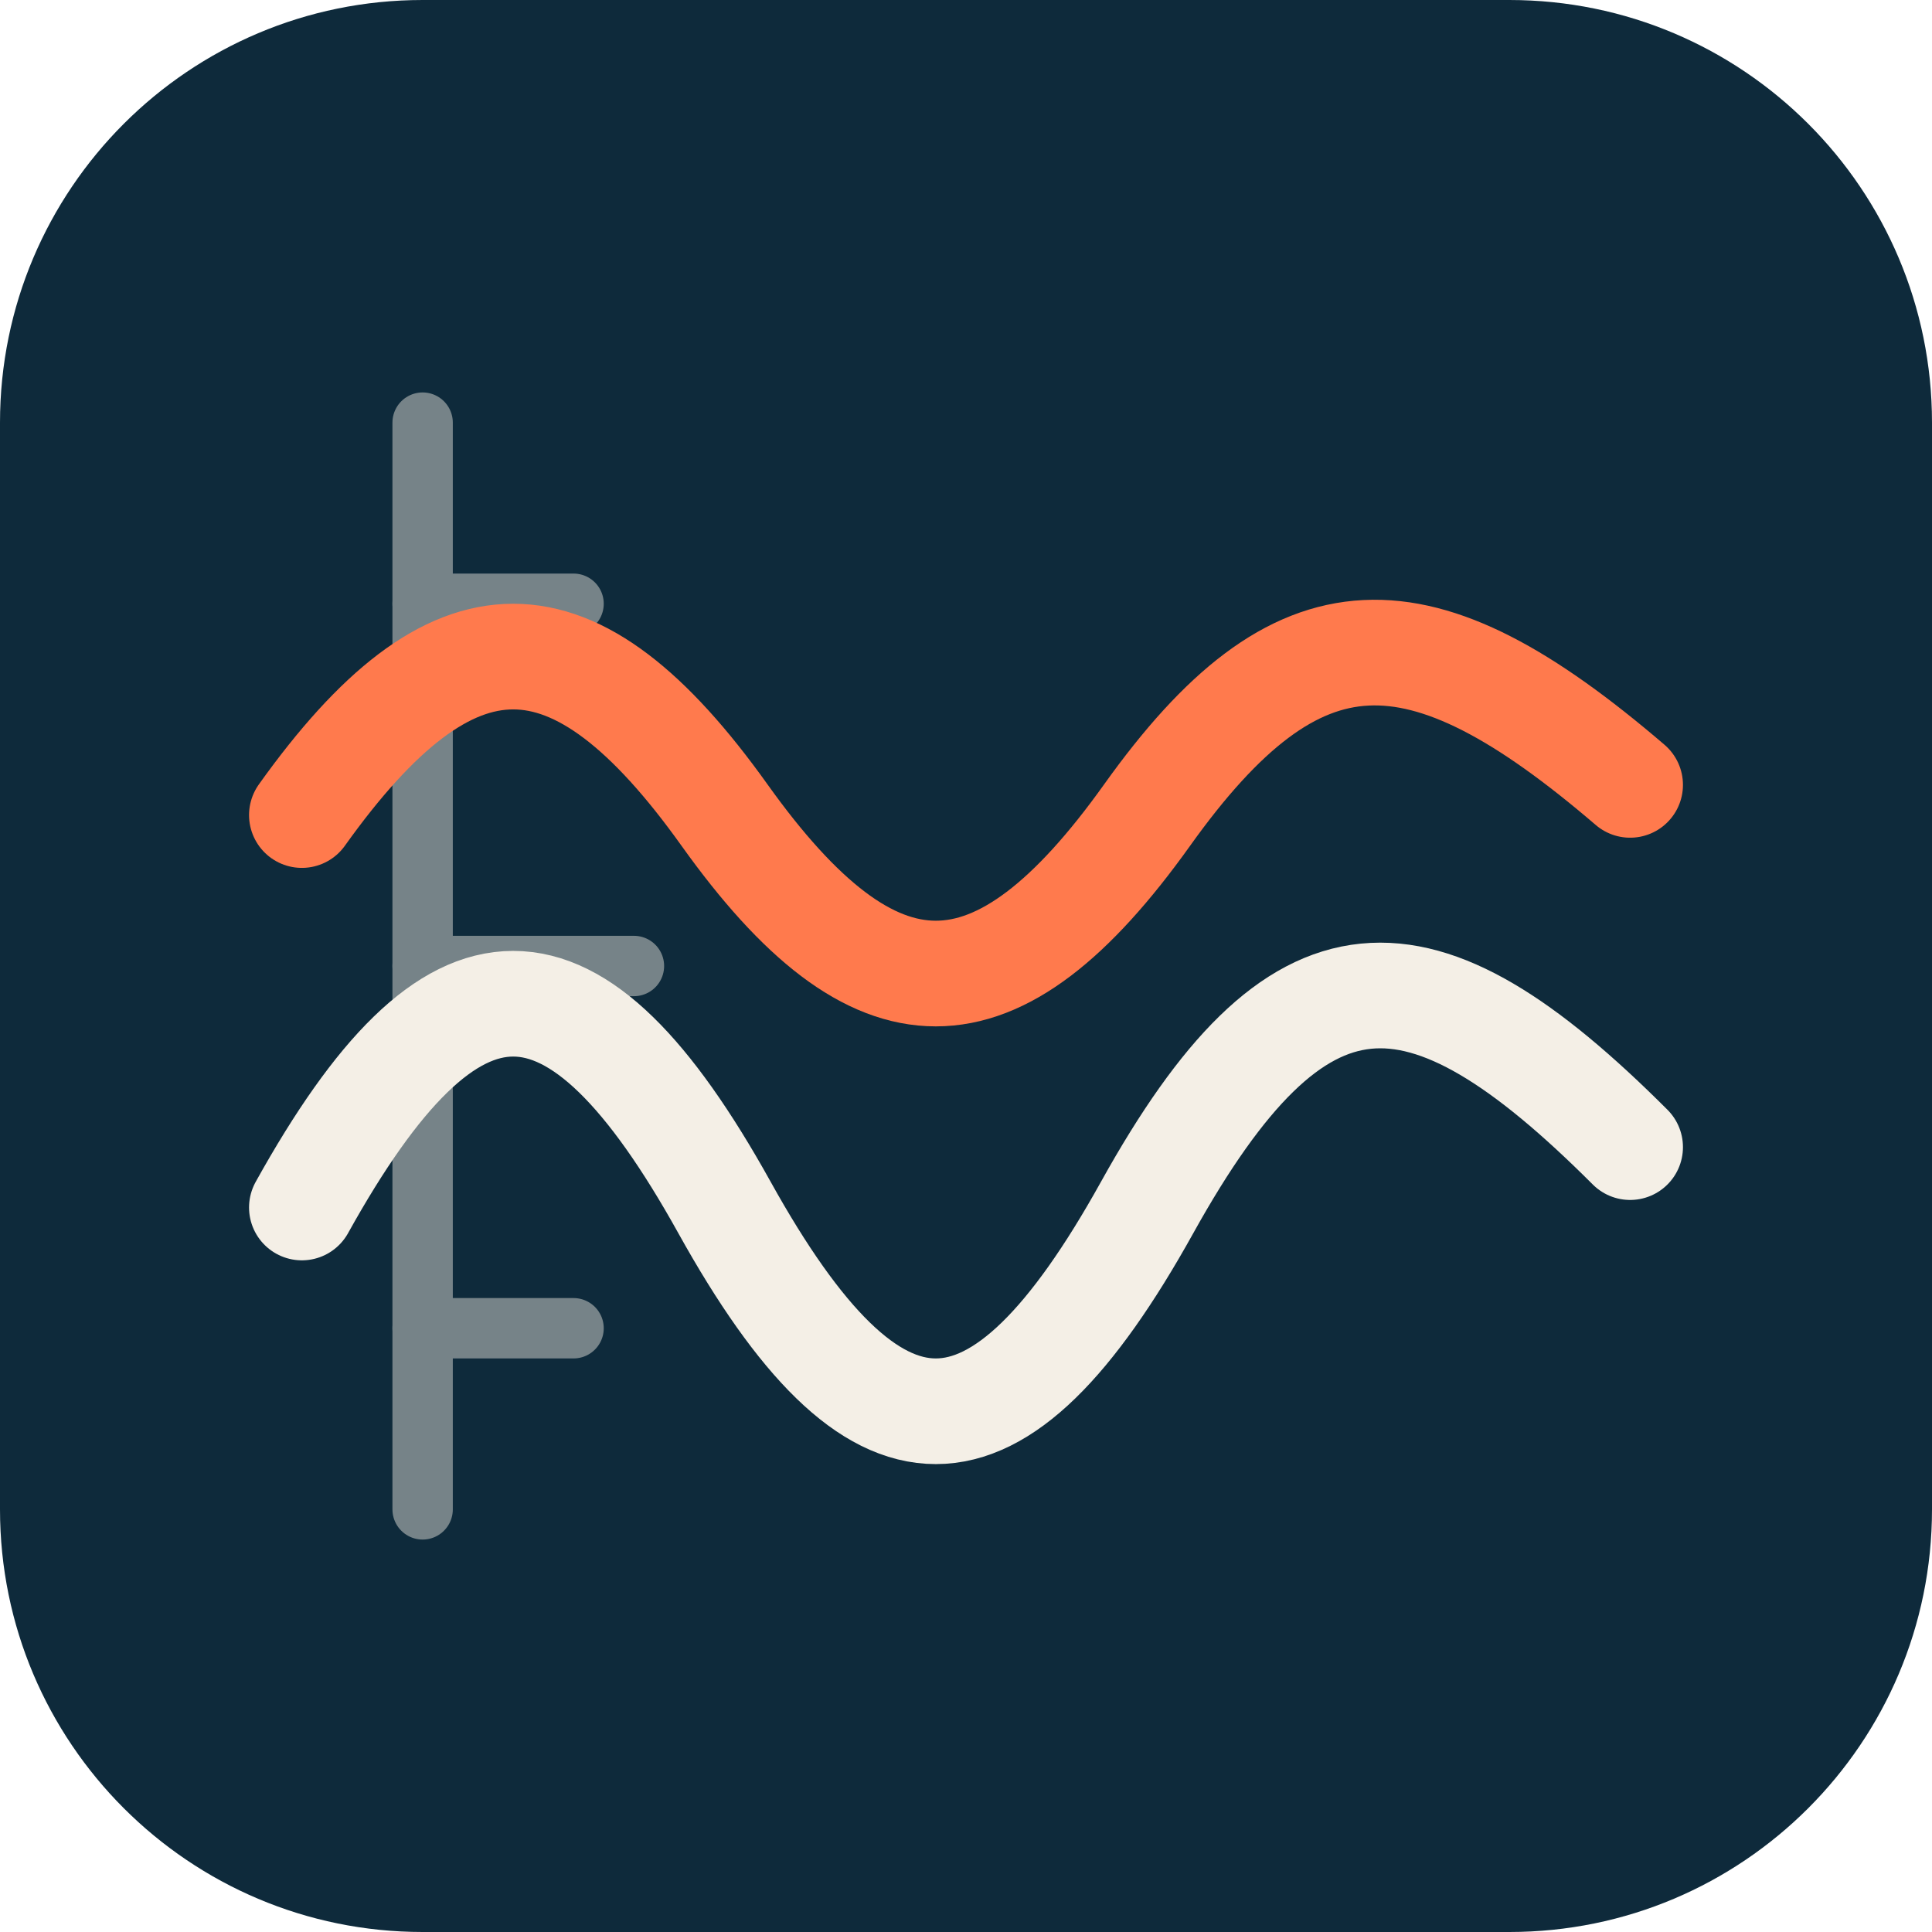
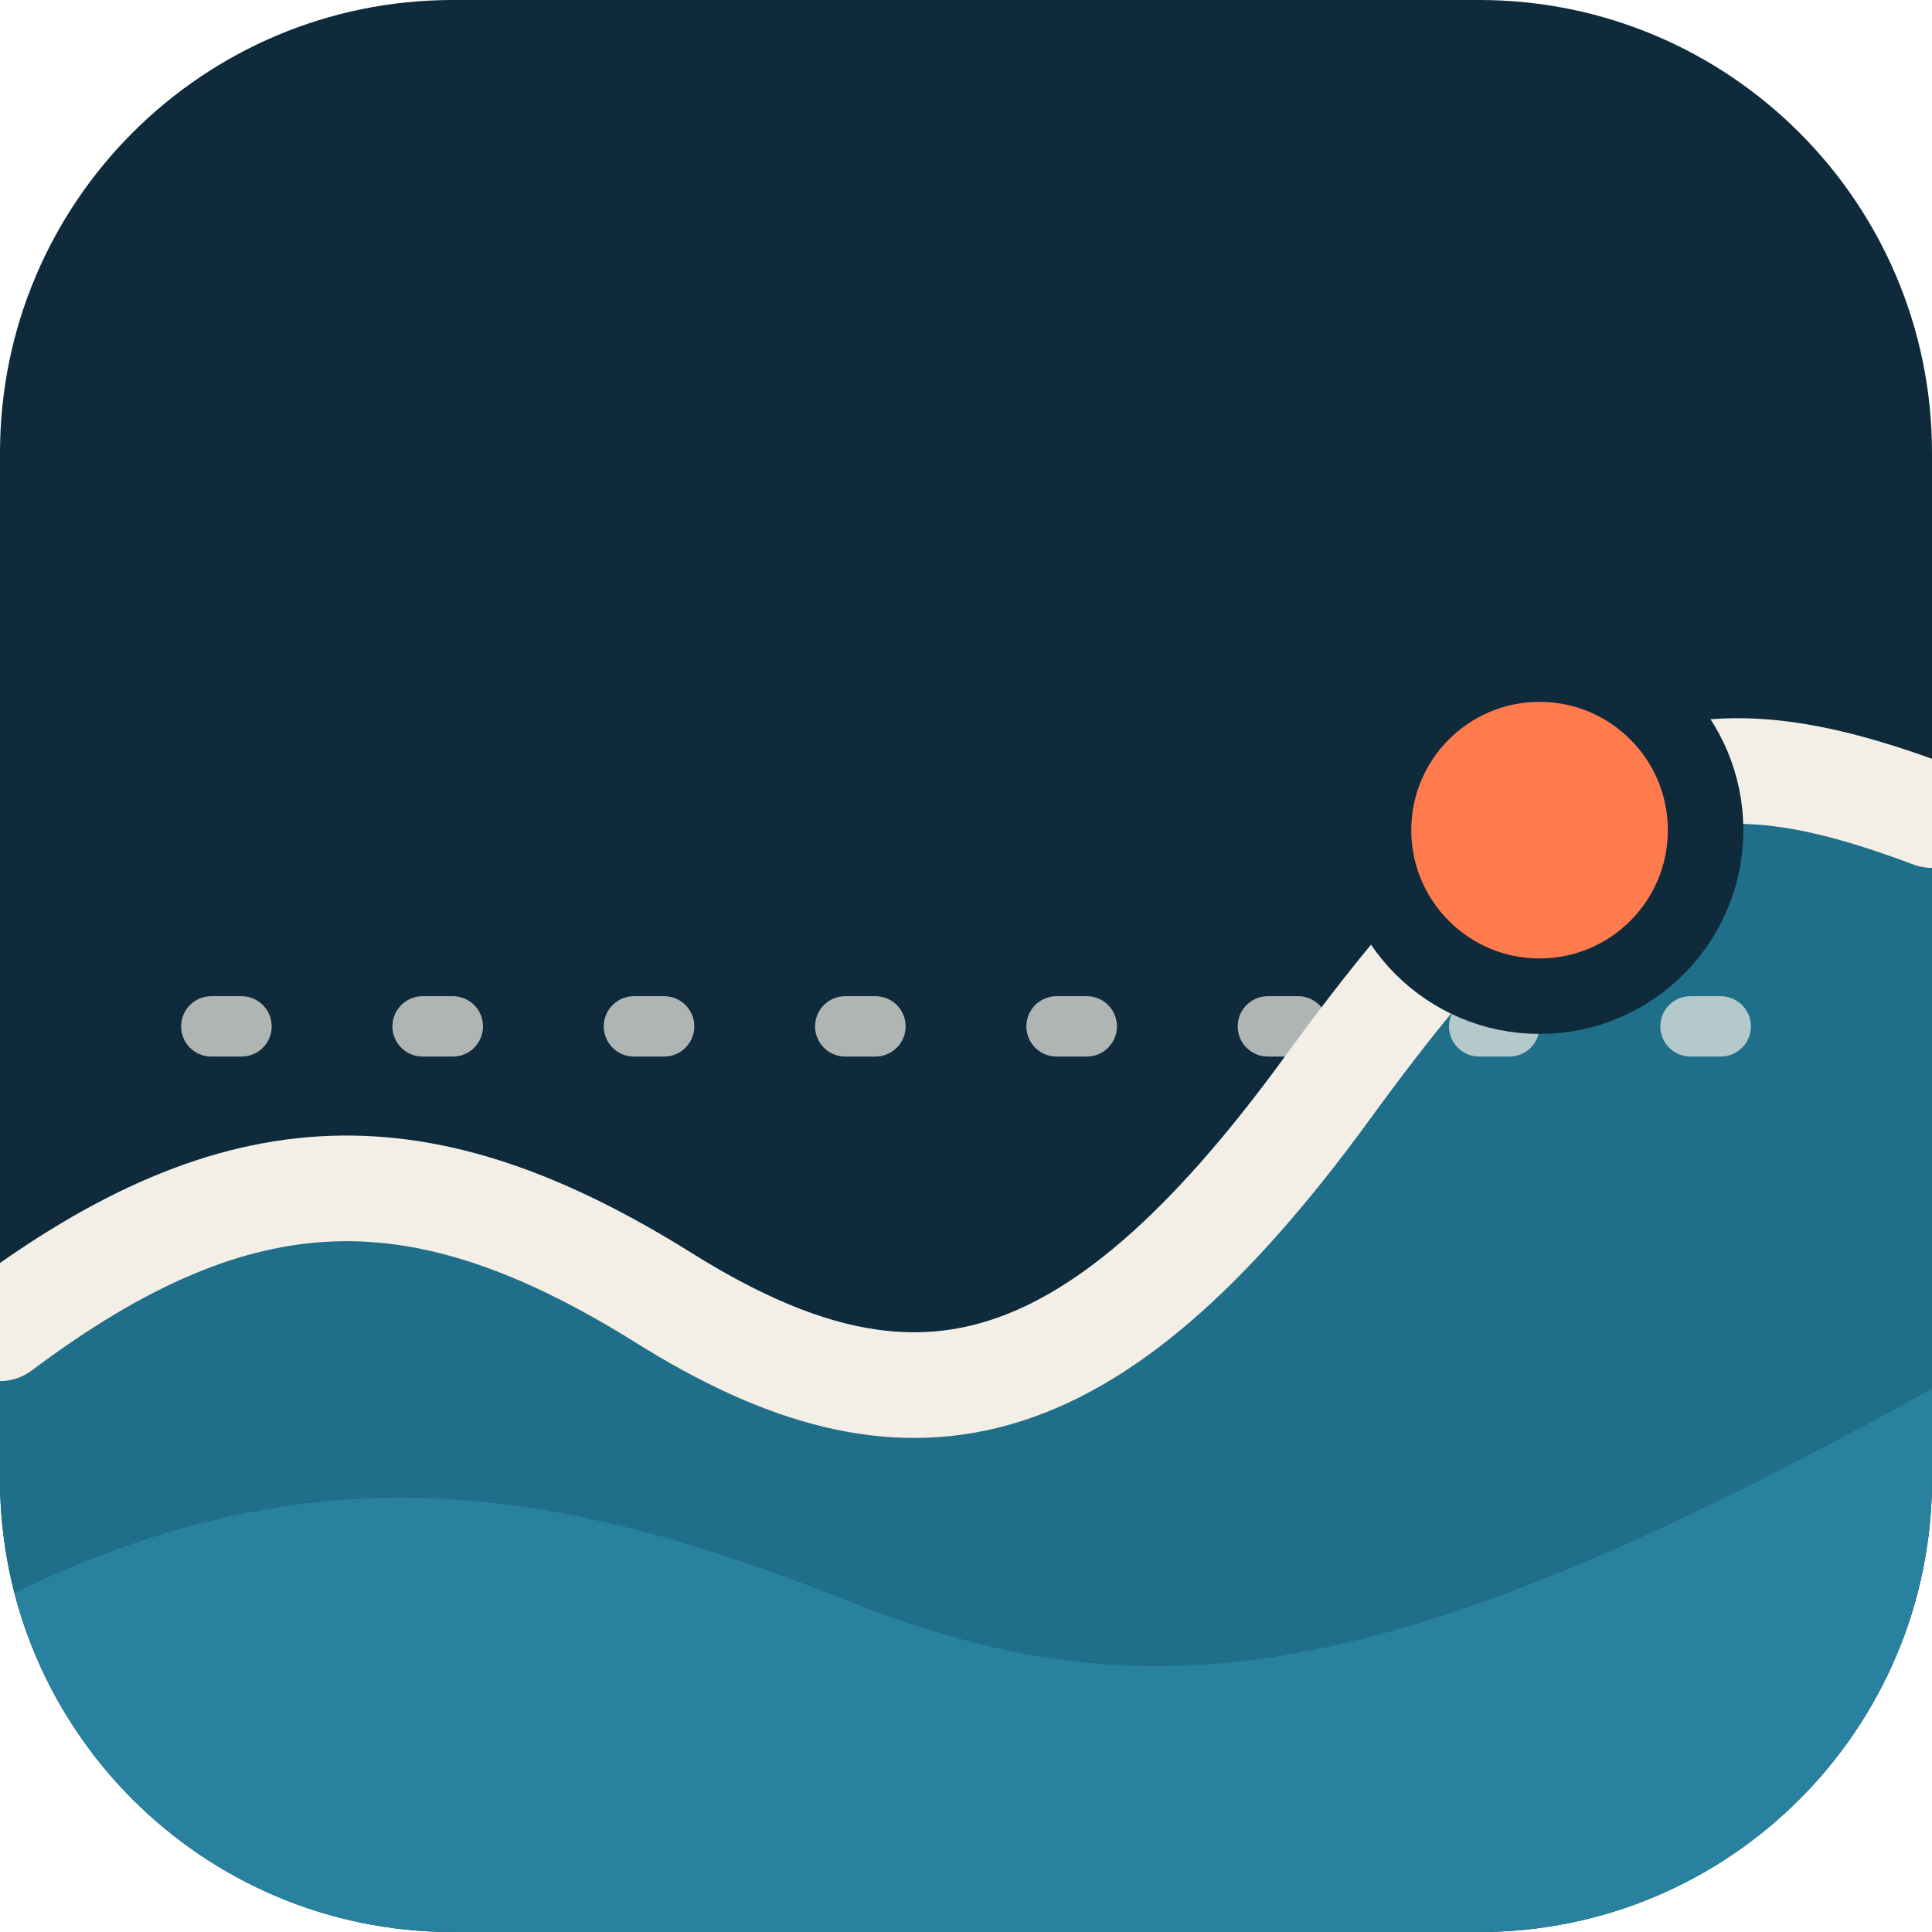
<svg xmlns="http://www.w3.org/2000/svg" viewBox="0 0 64 64" role="img" aria-label="IMEDEA Sea Level">
-   <rect width="64" height="64" rx="14" fill="#0e2a3b" />
-   <g stroke="#f4efe6" stroke-width="2" stroke-linecap="round" opacity=".45">
-     <path d="M14 14v36" />
-     <path d="M14 20h5M14 32h7M14 44h5" />
+   <defs>
+     <clipPath id="r">
+       <rect width="64" height="64" rx="15" />
+     </clipPath>
+   </defs>
+   <g clip-path="url(#r)">
+     <rect width="64" height="64" fill="#0e2a3b" />
+     <path d="M0 44 C8 38 14 38 22 43 S36 47 44 36 56 24 64 27 V64 H0Z" fill="#1f6f8b" />
+     <path d="M0 53 C10 48 18 49 28 53 S46 56 64 46 V64 H0Z" fill="#2d8fae" opacity=".55" />
+     <path d="M7 34 H57" stroke="#f4efe6" stroke-width="2" stroke-linecap="round" stroke-dasharray="1 6" opacity=".7" />
+     <path d="M0 44 C8 38 14 38 22 43 S36 47 44 36 56 24 64 27" fill="none" stroke="#f4efe6" stroke-width="3.5" stroke-linecap="round" />
+     <circle cx="51" cy="27.5" r="5.5" fill="#ff7a4d" stroke="#0e2a3b" stroke-width="2.5" />
  </g>
-   <path d="M10 40c5-9 9-9 14 0s9 9 14 0 9-9 16-2" fill="none" stroke="#f4efe6" stroke-width="3.5" stroke-linecap="round" />
-   <path d="M10 27c5-7 9-7 14 0s9 7 14 0 9-7 16-1" fill="none" stroke="#ff7a4d" stroke-width="3.5" stroke-linecap="round" />
</svg>
